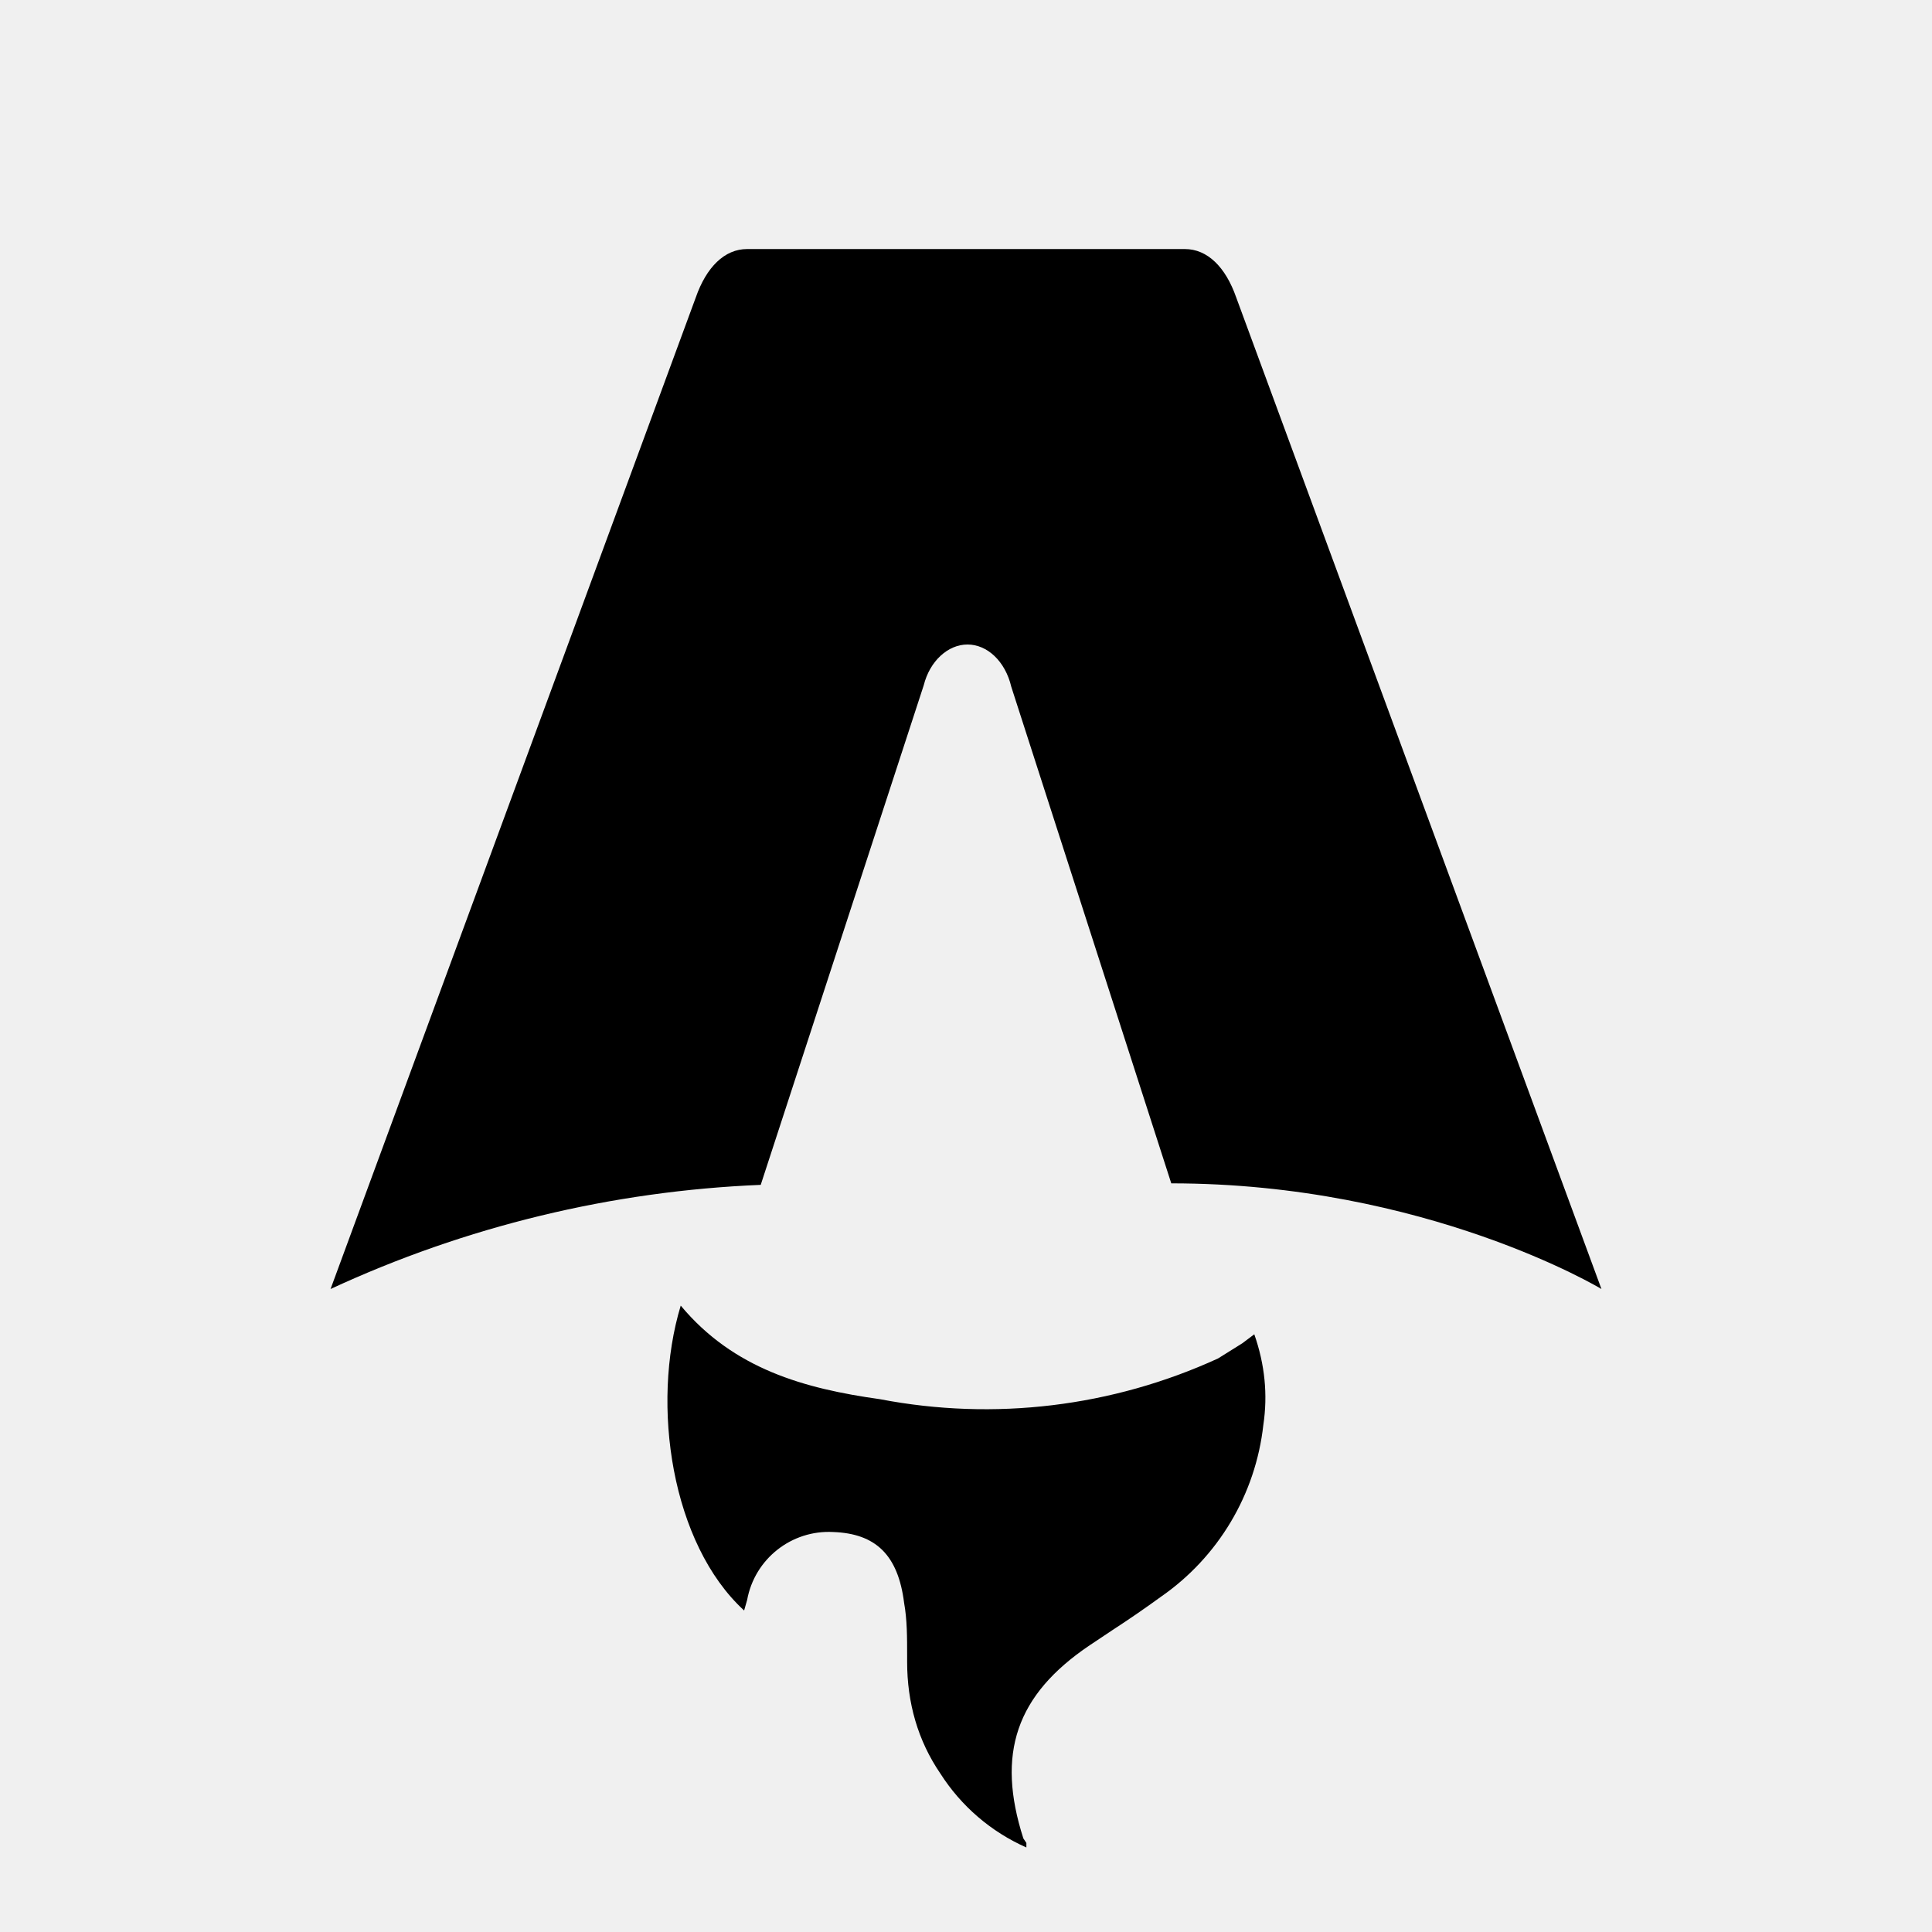
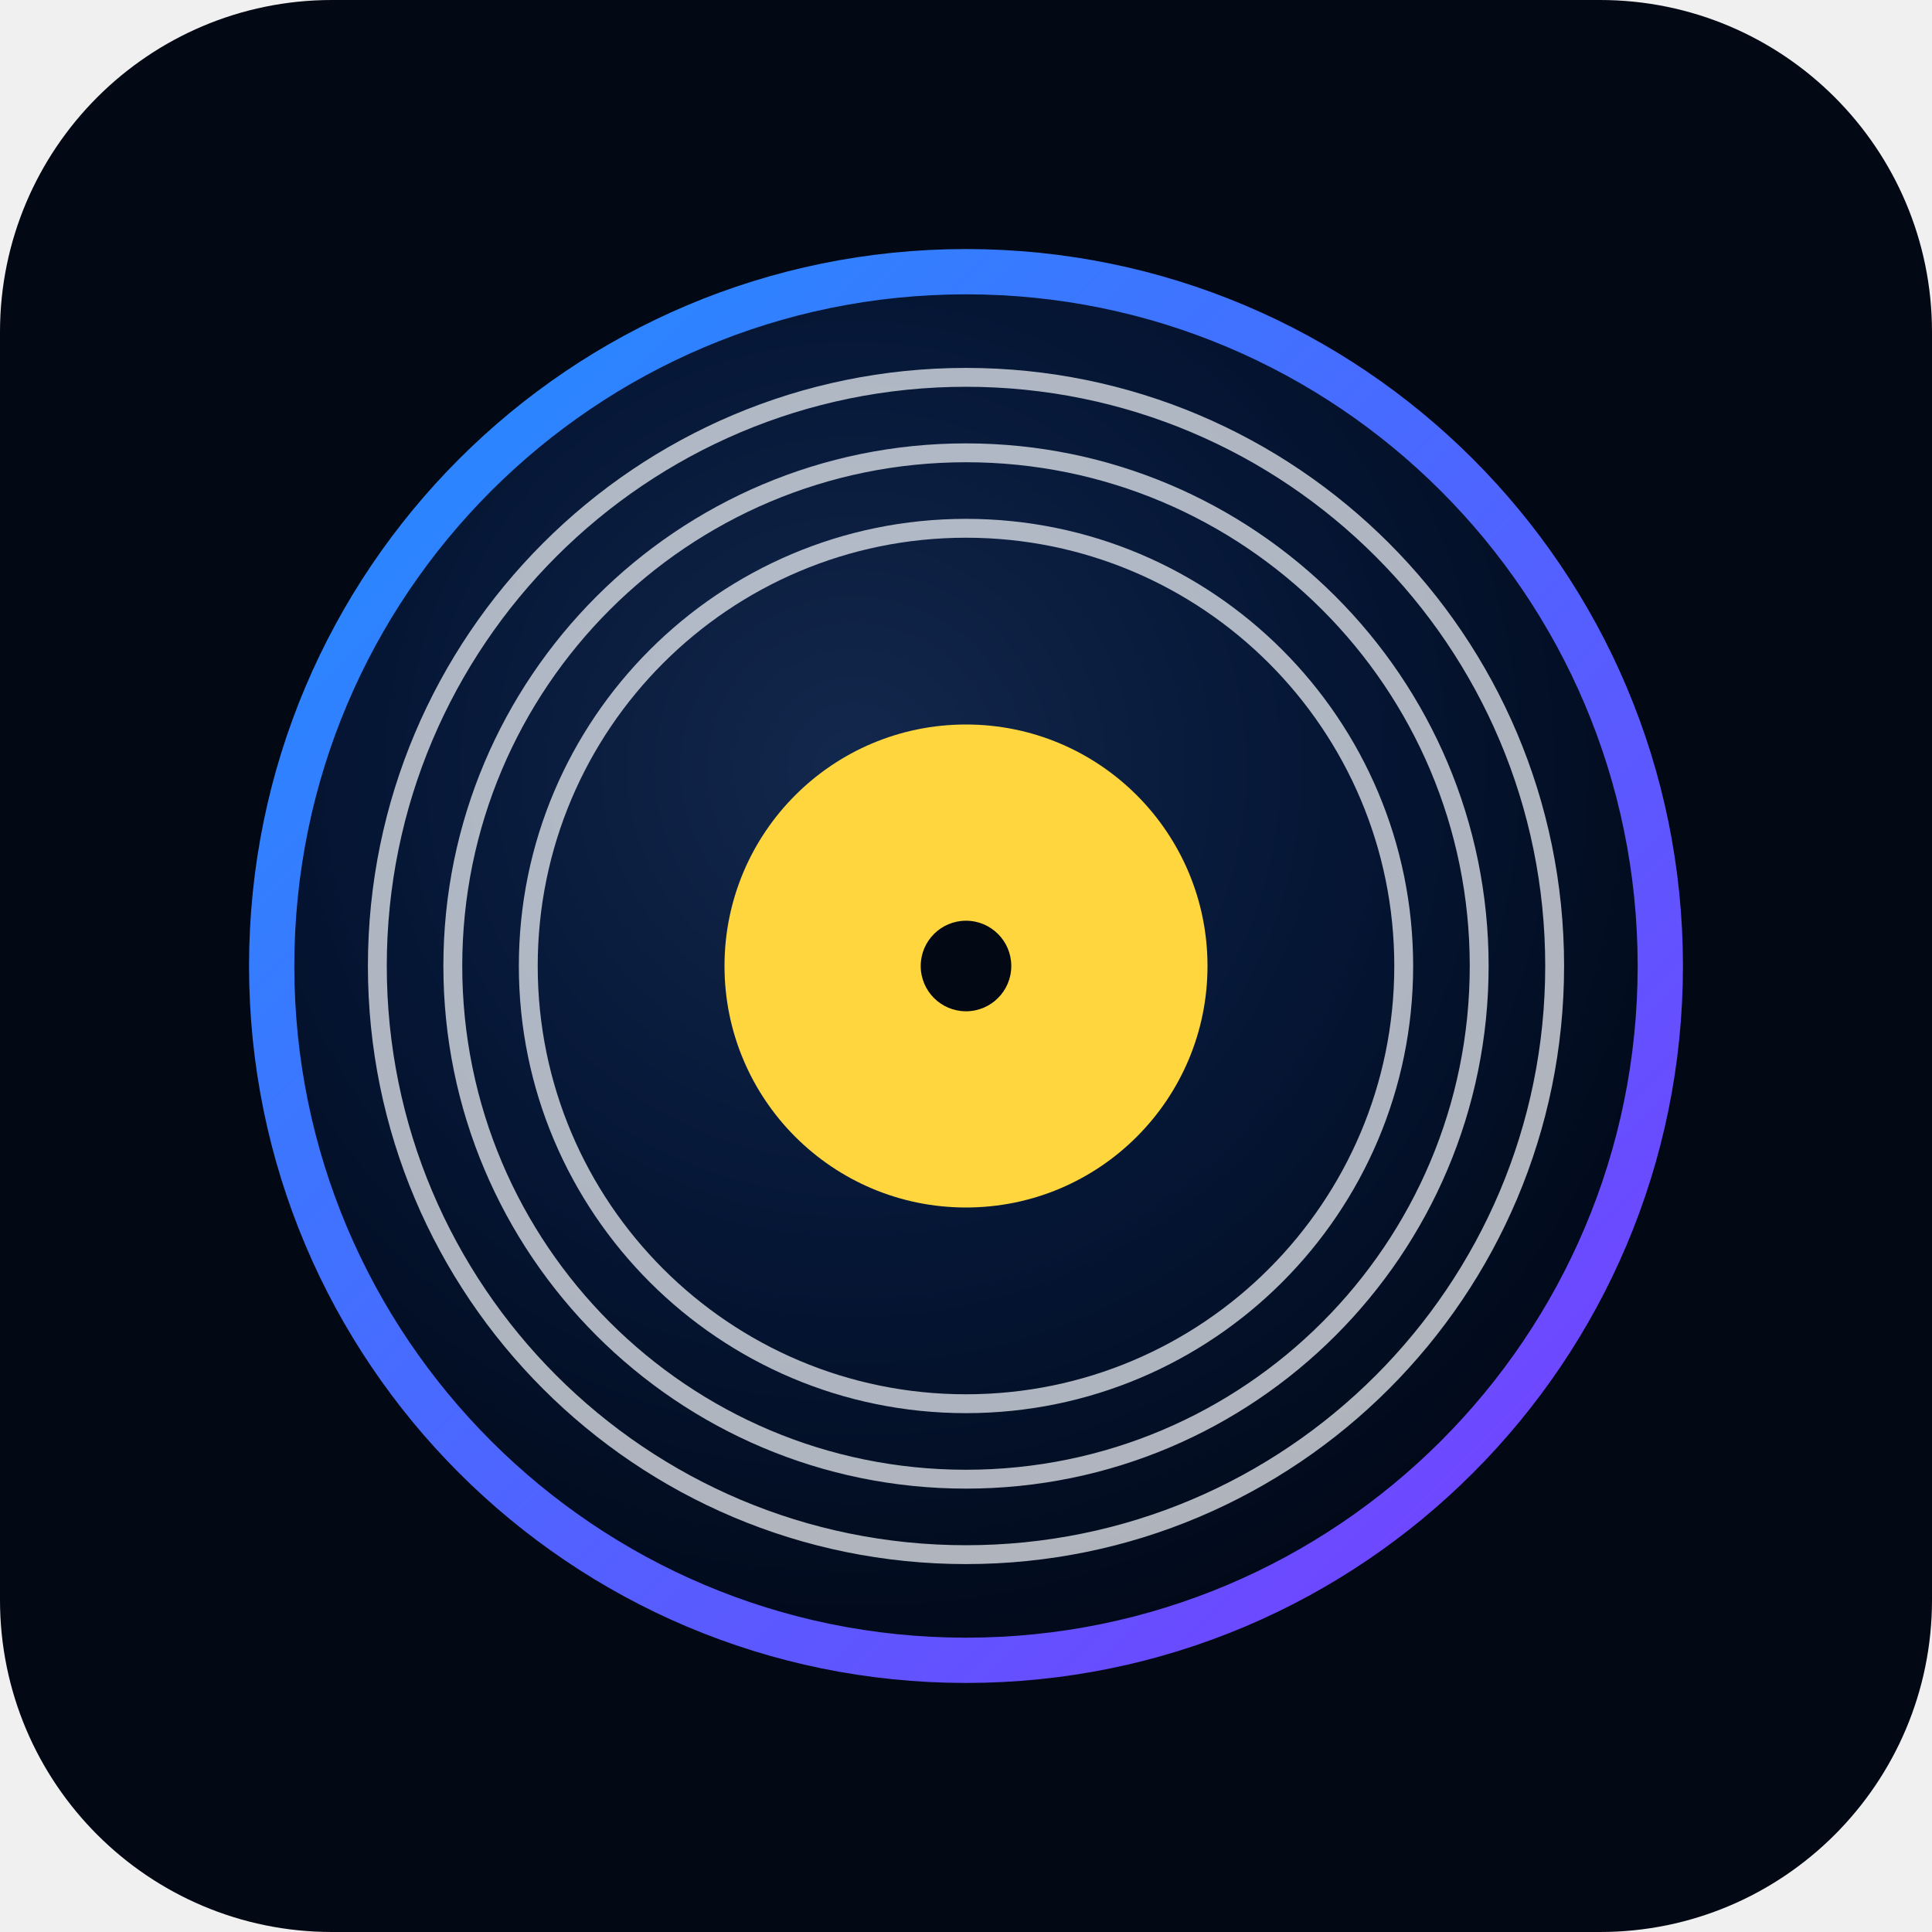
- <svg xmlns="http://www.w3.org/2000/svg" fill="none" viewBox="0 0 128 128">
-   <path d="M50.4 78.5a75.1 75.1 0 0 0-28.5 6.9l24.2-65.7c.7-2 1.9-3.2 3.4-3.2h29c1.5 0 2.7 1.2 3.4 3.2l24.2 65.7s-11.6-7-28.5-7L67 45.5c-.4-1.7-1.6-2.8-2.9-2.8-1.3 0-2.5 1.1-2.9 2.7L50.4 78.5Zm-1.1 28.2Zm-4.2-20.2c-2 6.6-.6 15.8 4.2 20.2a17.5 17.5 0 0 1 .2-.7 5.5 5.5 0 0 1 5.7-4.5c2.8.1 4.3 1.5 4.7 4.7.2 1.1.2 2.3.2 3.5v.4c0 2.7.7 5.2 2.2 7.4a13 13 0 0 0 5.7 4.9v-.3l-.2-.3c-1.8-5.6-.5-9.5 4.4-12.8l1.5-1a73 73 0 0 0 3.2-2.2 16 16 0 0 0 6.8-11.4c.3-2 .1-4-.6-6l-.8.6-1.6 1a37 37 0 0 1-22.4 2.7c-5-.7-9.7-2-13.2-6.2Z" />
-   <style>
-         path { fill: #000; }
-         @media (prefers-color-scheme: dark) {
-             path { fill: #FFF; }
-         }
-     </style>
+ <svg xmlns="http://www.w3.org/2000/svg" viewBox="0 0 256 256" role="img" aria-labelledby="title">
+   <defs>
+     <linearGradient id="bp" x1="0" y1="0" x2="1" y2="1">
+       <stop offset="0" stop-color="#1f91ff" />
+       <stop offset="1" stop-color="#7a3cff" />
+     </linearGradient>
+     <radialGradient id="vinyl" cx="42%" cy="36%" r="68%">
+       <stop offset="0" stop-color="#13284d" />
+       <stop offset="0.5" stop-color="#051635" />
+       <stop offset="1" stop-color="#010816" />
+     </radialGradient>
+   </defs>
+   <rect width="256" height="256" rx="44" fill="#020814" />
+   <g transform="translate(128,128)">
+     <circle r="92" fill="url(#vinyl)" stroke="url(#bp)" stroke-width="6" />
+     <g fill="none" stroke="#f8fbff" stroke-width="2.5" stroke-linecap="round" opacity="0.7">
+       <circle r="78" />
+       <circle r="68" />
+       <circle r="58" />
+     </g>
+     <circle r="32" fill="#ffd63e" />
+     <circle r="6" fill="#020814" />
+   </g>
</svg>
